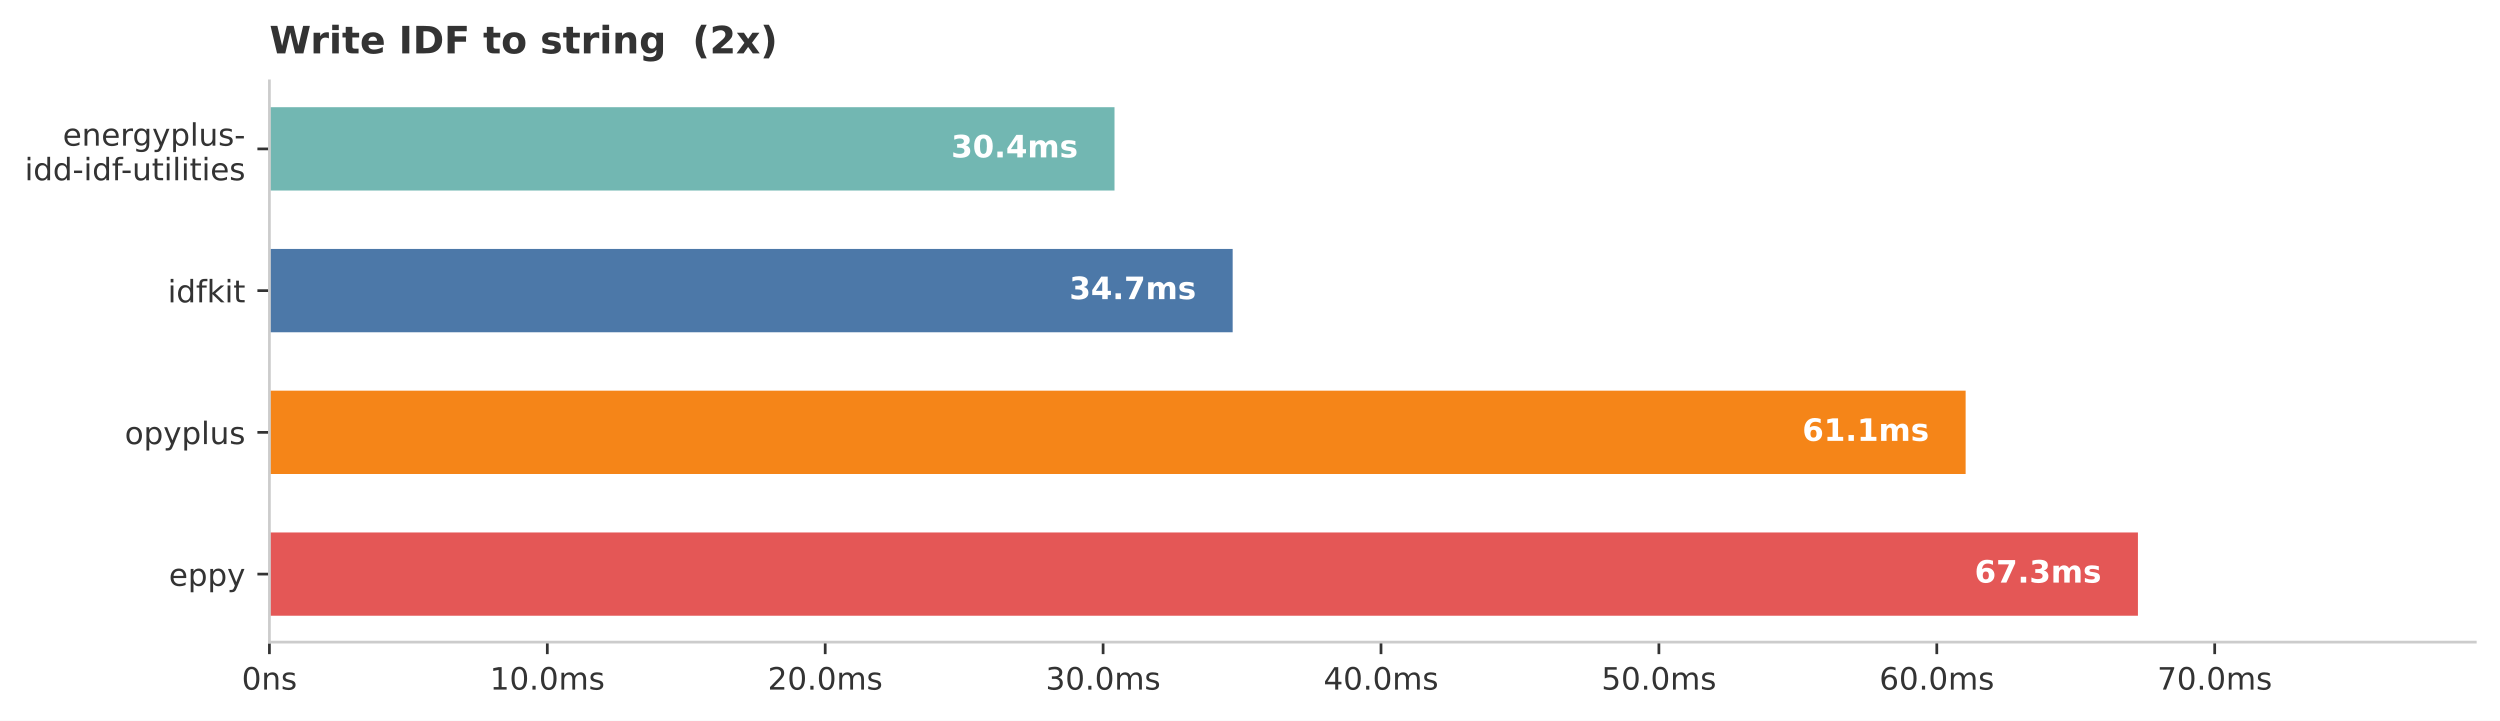
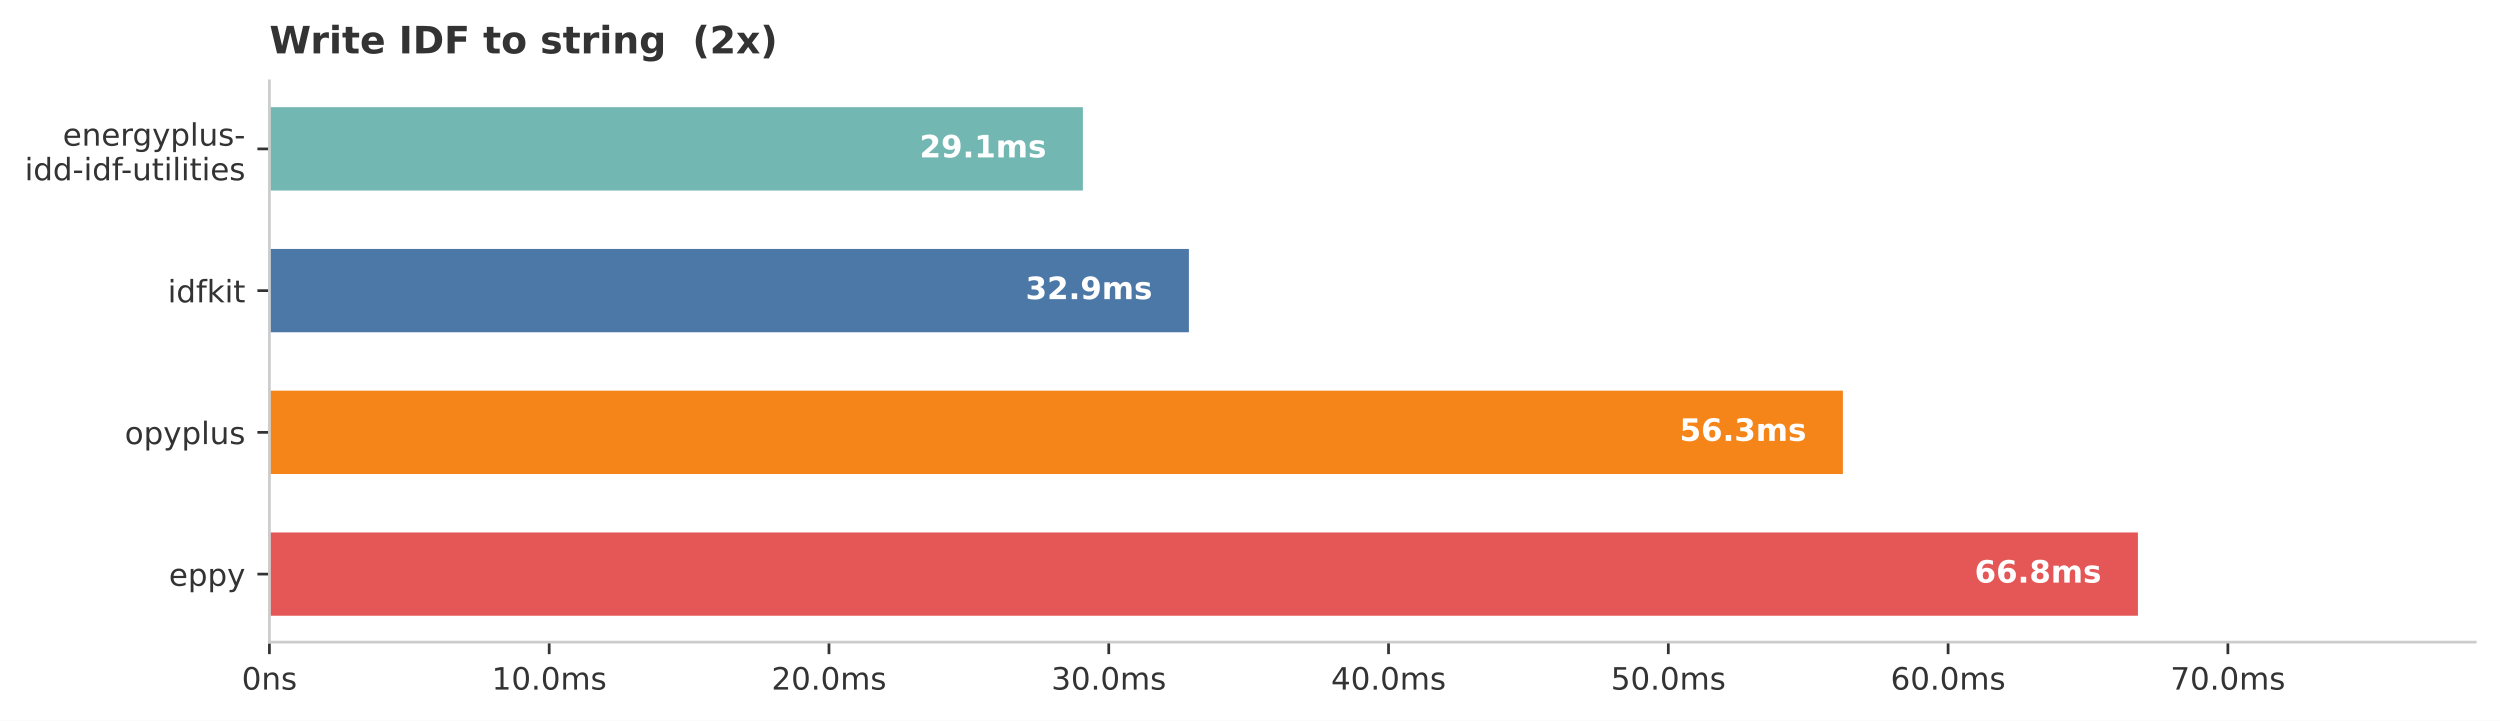
<svg xmlns="http://www.w3.org/2000/svg" xmlns:xlink="http://www.w3.org/1999/xlink" width="728.4pt" height="210pt" viewBox="0 0 728.4 210" version="1.1">
  <defs>
    <style type="text/css">*{stroke-linejoin: round; stroke-linecap: butt}</style>
  </defs>
  <g id="figure_1">
    <g id="patch_1">
      <path d="M 0 210 L 728.4 210 L 728.4 -0 L 0 -0 z " style="fill: #ffffff" />
    </g>
    <g id="axes_1">
      <g id="patch_2">
        <path d="M 78.497 187.089 L 721.2 187.089 L 721.2 23.558 L 78.497 23.558 z " style="fill: #ffffff" />
      </g>
      <g id="patch_3">
-         <path d="M 78.497 30.992 L 324.974 30.992 L 324.974 55.769 L 78.497 55.769 z " clip-path="url(#p23e877cb56)" style="fill: #72b7b2; stroke: #ffffff; stroke-width: 0.5; stroke-linejoin: miter" />
+         <path d="M 78.497 30.992 L 315.763 30.992 L 315.763 55.769 L 78.497 55.769 z " clip-path="url(#p810e243919)" style="fill: #72b7b2; stroke: #ffffff; stroke-width: 0.5; stroke-linejoin: miter" />
      </g>
      <g id="patch_4">
-         <path d="M 78.497 72.287 L 359.402 72.287 L 359.402 97.065 L 78.497 97.065 z " clip-path="url(#p23e877cb56)" style="fill: #4c78a8; stroke: #ffffff; stroke-width: 0.5; stroke-linejoin: miter" />
+         <path d="M 78.497 72.287 L 346.649 72.287 L 346.649 97.065 L 78.497 97.065 z " clip-path="url(#p810e243919)" style="fill: #4c78a8; stroke: #ffffff; stroke-width: 0.5; stroke-linejoin: miter" />
      </g>
      <g id="patch_5">
-         <path d="M 78.497 113.583 L 572.957 113.583 L 572.957 138.36 L 78.497 138.36 z " clip-path="url(#p23e877cb56)" style="fill: #f58518; stroke: #ffffff; stroke-width: 0.5; stroke-linejoin: miter" />
+         <path d="M 78.497 113.583 L 537.198 113.583 L 537.198 138.36 L 78.497 138.36 z " clip-path="url(#p810e243919)" style="fill: #f58518; stroke: #ffffff; stroke-width: 0.5; stroke-linejoin: miter" />
      </g>
      <g id="patch_6">
-         <path d="M 78.497 154.879 L 623.16 154.879 L 623.16 179.656 L 78.497 179.656 z " clip-path="url(#p23e877cb56)" style="fill: #e45756; stroke: #ffffff; stroke-width: 0.5; stroke-linejoin: miter" />
+         <path d="M 78.497 154.879 L 623.16 154.879 L 623.16 179.656 L 78.497 179.656 z " clip-path="url(#p810e243919)" style="fill: #e45756; stroke: #ffffff; stroke-width: 0.5; stroke-linejoin: miter" />
      </g>
      <g id="matplotlib.axis_1">
        <g id="xtick_1">
          <g id="line2d_1">
            <defs>
-               <path id="m1c09d2573a" d="M 0 0 L 0 3.5 " style="stroke: #333333; stroke-width: 0.8" />
+               <path id="m0a8fc1067d" d="M 0 0 L 0 3.5 " style="stroke: #333333; stroke-width: 0.8" />
            </defs>
            <g>
-               <use xlink:href="#m1c09d2573a" x="78.497" y="187.089" style="fill: #333333; stroke: #333333; stroke-width: 0.8" />
+               <use xlink:href="#m0a8fc1067d" x="78.497" y="187.089" style="fill: #333333; stroke: #333333; stroke-width: 0.8" />
            </g>
          </g>
          <g id="text_1">
            <g style="fill: #333333" transform="translate(70.43734 200.9278) scale(0.09 -0.09)">
              <defs>
                <path id="DejaVuSans-30" d="M 2034 4250 Q 1547 4250 1301 3770 Q 1056 3291 1056 2328 Q 1056 1369 1301 889 Q 1547 409 2034 409 Q 2525 409 2770 889 Q 3016 1369 3016 2328 Q 3016 3291 2770 3770 Q 2525 4250 2034 4250 z M 2034 4750 Q 2819 4750 3233 4129 Q 3647 3509 3647 2328 Q 3647 1150 3233 529 Q 2819 -91 2034 -91 Q 1250 -91 836 529 Q 422 1150 422 2328 Q 422 3509 836 4129 Q 1250 4750 2034 4750 z " transform="scale(0.015625)" />
                <path id="DejaVuSans-6e" d="M 3513 2113 L 3513 0 L 2938 0 L 2938 2094 Q 2938 2591 2744 2837 Q 2550 3084 2163 3084 Q 1697 3084 1428 2787 Q 1159 2491 1159 1978 L 1159 0 L 581 0 L 581 3500 L 1159 3500 L 1159 2956 Q 1366 3272 1645 3428 Q 1925 3584 2291 3584 Q 2894 3584 3203 3211 Q 3513 2838 3513 2113 z " transform="scale(0.015625)" />
                <path id="DejaVuSans-73" d="M 2834 3397 L 2834 2853 Q 2591 2978 2328 3040 Q 2066 3103 1784 3103 Q 1356 3103 1142 2972 Q 928 2841 928 2578 Q 928 2378 1081 2264 Q 1234 2150 1697 2047 L 1894 2003 Q 2506 1872 2764 1633 Q 3022 1394 3022 966 Q 3022 478 2636 193 Q 2250 -91 1575 -91 Q 1294 -91 989 -36 Q 684 19 347 128 L 347 722 Q 666 556 975 473 Q 1284 391 1588 391 Q 1994 391 2212 530 Q 2431 669 2431 922 Q 2431 1156 2273 1281 Q 2116 1406 1581 1522 L 1381 1569 Q 847 1681 609 1914 Q 372 2147 372 2553 Q 372 3047 722 3315 Q 1072 3584 1716 3584 Q 2034 3584 2315 3537 Q 2597 3491 2834 3397 z " transform="scale(0.015625)" />
              </defs>
              <use xlink:href="#DejaVuSans-30" />
              <use xlink:href="#DejaVuSans-6e" transform="translate(63.62305 0)" />
              <use xlink:href="#DejaVuSans-73" transform="translate(127.002 0)" />
            </g>
          </g>
        </g>
        <g id="xtick_2">
          <g id="line2d_2">
            <g>
-               <use xlink:href="#m1c09d2573a" x="159.465" y="187.089" style="fill: #333333; stroke: #333333; stroke-width: 0.8" />
+               <use xlink:href="#m0a8fc1067d" x="160.013" y="187.089" style="fill: #333333; stroke: #333333; stroke-width: 0.8" />
            </g>
          </g>
          <g id="text_2">
-             <g style="fill: #333333" transform="translate(142.7175 200.9278) scale(0.09 -0.09)">
+             <g style="fill: #333333" transform="translate(143.2661 200.9278) scale(0.09 -0.09)">
              <defs>
                <path id="DejaVuSans-31" d="M 794 531 L 1825 531 L 1825 4091 L 703 3866 L 703 4441 L 1819 4666 L 2450 4666 L 2450 531 L 3481 531 L 3481 0 L 794 0 L 794 531 z " transform="scale(0.015625)" />
                <path id="DejaVuSans-2e" d="M 684 794 L 1344 794 L 1344 0 L 684 0 L 684 794 z " transform="scale(0.015625)" />
                <path id="DejaVuSans-6d" d="M 3328 2828 Q 3544 3216 3844 3400 Q 4144 3584 4550 3584 Q 5097 3584 5394 3201 Q 5691 2819 5691 2113 L 5691 0 L 5113 0 L 5113 2094 Q 5113 2597 4934 2840 Q 4756 3084 4391 3084 Q 3944 3084 3684 2787 Q 3425 2491 3425 1978 L 3425 0 L 2847 0 L 2847 2094 Q 2847 2600 2669 2842 Q 2491 3084 2119 3084 Q 1678 3084 1418 2786 Q 1159 2488 1159 1978 L 1159 0 L 581 0 L 581 3500 L 1159 3500 L 1159 2956 Q 1356 3278 1631 3431 Q 1906 3584 2284 3584 Q 2666 3584 2933 3390 Q 3200 3197 3328 2828 z " transform="scale(0.015625)" />
              </defs>
              <use xlink:href="#DejaVuSans-31" />
              <use xlink:href="#DejaVuSans-30" transform="translate(63.62305 0)" />
              <use xlink:href="#DejaVuSans-2e" transform="translate(127.2461 0)" />
              <use xlink:href="#DejaVuSans-30" transform="translate(159.0332 0)" />
              <use xlink:href="#DejaVuSans-6d" transform="translate(222.6562 0)" />
              <use xlink:href="#DejaVuSans-73" transform="translate(320.0684 0)" />
            </g>
          </g>
        </g>
        <g id="xtick_3">
          <g id="line2d_3">
            <g>
-               <use xlink:href="#m1c09d2573a" x="240.432" y="187.089" style="fill: #333333; stroke: #333333; stroke-width: 0.8" />
+               <use xlink:href="#m0a8fc1067d" x="241.53" y="187.089" style="fill: #333333; stroke: #333333; stroke-width: 0.8" />
            </g>
          </g>
          <g id="text_3">
-             <g style="fill: #333333" transform="translate(223.6855 200.9278) scale(0.09 -0.09)">
+             <g style="fill: #333333" transform="translate(224.7827 200.9278) scale(0.09 -0.09)">
              <defs>
                <path id="DejaVuSans-32" d="M 1228 531 L 3431 531 L 3431 0 L 469 0 L 469 531 Q 828 903 1448 1529 Q 2069 2156 2228 2338 Q 2531 2678 2651 2914 Q 2772 3150 2772 3378 Q 2772 3750 2511 3984 Q 2250 4219 1831 4219 Q 1534 4219 1204 4116 Q 875 4013 500 3803 L 500 4441 Q 881 4594 1212 4672 Q 1544 4750 1819 4750 Q 2544 4750 2975 4387 Q 3406 4025 3406 3419 Q 3406 3131 3298 2873 Q 3191 2616 2906 2266 Q 2828 2175 2409 1742 Q 1991 1309 1228 531 z " transform="scale(0.015625)" />
              </defs>
              <use xlink:href="#DejaVuSans-32" />
              <use xlink:href="#DejaVuSans-30" transform="translate(63.62305 0)" />
              <use xlink:href="#DejaVuSans-2e" transform="translate(127.2461 0)" />
              <use xlink:href="#DejaVuSans-30" transform="translate(159.0332 0)" />
              <use xlink:href="#DejaVuSans-6d" transform="translate(222.6562 0)" />
              <use xlink:href="#DejaVuSans-73" transform="translate(320.0684 0)" />
            </g>
          </g>
        </g>
        <g id="xtick_4">
          <g id="line2d_4">
            <g>
-               <use xlink:href="#m1c09d2573a" x="321.4" y="187.089" style="fill: #333333; stroke: #333333; stroke-width: 0.8" />
+               <use xlink:href="#m0a8fc1067d" x="323.046" y="187.089" style="fill: #333333; stroke: #333333; stroke-width: 0.8" />
            </g>
          </g>
          <g id="text_4">
-             <g style="fill: #333333" transform="translate(304.6534 200.9278) scale(0.09 -0.09)">
+             <g style="fill: #333333" transform="translate(306.2994 200.9278) scale(0.09 -0.09)">
              <defs>
                <path id="DejaVuSans-33" d="M 2597 2516 Q 3050 2419 3304 2112 Q 3559 1806 3559 1356 Q 3559 666 3084 287 Q 2609 -91 1734 -91 Q 1441 -91 1130 -33 Q 819 25 488 141 L 488 750 Q 750 597 1062 519 Q 1375 441 1716 441 Q 2309 441 2620 675 Q 2931 909 2931 1356 Q 2931 1769 2642 2001 Q 2353 2234 1838 2234 L 1294 2234 L 1294 2753 L 1863 2753 Q 2328 2753 2575 2939 Q 2822 3125 2822 3475 Q 2822 3834 2567 4026 Q 2313 4219 1838 4219 Q 1578 4219 1281 4162 Q 984 4106 628 3988 L 628 4550 Q 988 4650 1302 4700 Q 1616 4750 1894 4750 Q 2613 4750 3031 4423 Q 3450 4097 3450 3541 Q 3450 3153 3228 2886 Q 3006 2619 2597 2516 z " transform="scale(0.015625)" />
              </defs>
              <use xlink:href="#DejaVuSans-33" />
              <use xlink:href="#DejaVuSans-30" transform="translate(63.62305 0)" />
              <use xlink:href="#DejaVuSans-2e" transform="translate(127.2461 0)" />
              <use xlink:href="#DejaVuSans-30" transform="translate(159.0332 0)" />
              <use xlink:href="#DejaVuSans-6d" transform="translate(222.6562 0)" />
              <use xlink:href="#DejaVuSans-73" transform="translate(320.0684 0)" />
            </g>
          </g>
        </g>
        <g id="xtick_5">
          <g id="line2d_5">
            <g>
-               <use xlink:href="#m1c09d2573a" x="402.368" y="187.089" style="fill: #333333; stroke: #333333; stroke-width: 0.8" />
+               <use xlink:href="#m0a8fc1067d" x="404.563" y="187.089" style="fill: #333333; stroke: #333333; stroke-width: 0.8" />
            </g>
          </g>
          <g id="text_5">
-             <g style="fill: #333333" transform="translate(385.6214 200.9278) scale(0.09 -0.09)">
+             <g style="fill: #333333" transform="translate(387.816 200.9278) scale(0.09 -0.09)">
              <defs>
                <path id="DejaVuSans-34" d="M 2419 4116 L 825 1625 L 2419 1625 L 2419 4116 z M 2253 4666 L 3047 4666 L 3047 1625 L 3713 1625 L 3713 1100 L 3047 1100 L 3047 0 L 2419 0 L 2419 1100 L 313 1100 L 313 1709 L 2253 4666 z " transform="scale(0.015625)" />
              </defs>
              <use xlink:href="#DejaVuSans-34" />
              <use xlink:href="#DejaVuSans-30" transform="translate(63.62305 0)" />
              <use xlink:href="#DejaVuSans-2e" transform="translate(127.2461 0)" />
              <use xlink:href="#DejaVuSans-30" transform="translate(159.0332 0)" />
              <use xlink:href="#DejaVuSans-6d" transform="translate(222.6562 0)" />
              <use xlink:href="#DejaVuSans-73" transform="translate(320.0684 0)" />
            </g>
          </g>
        </g>
        <g id="xtick_6">
          <g id="line2d_6">
            <g>
-               <use xlink:href="#m1c09d2573a" x="483.336" y="187.089" style="fill: #333333; stroke: #333333; stroke-width: 0.8" />
+               <use xlink:href="#m0a8fc1067d" x="486.08" y="187.089" style="fill: #333333; stroke: #333333; stroke-width: 0.8" />
            </g>
          </g>
          <g id="text_6">
-             <g style="fill: #333333" transform="translate(466.5893 200.9278) scale(0.09 -0.09)">
+             <g style="fill: #333333" transform="translate(469.3326 200.9278) scale(0.09 -0.09)">
              <defs>
                <path id="DejaVuSans-35" d="M 691 4666 L 3169 4666 L 3169 4134 L 1269 4134 L 1269 2991 Q 1406 3038 1543 3061 Q 1681 3084 1819 3084 Q 2600 3084 3056 2656 Q 3513 2228 3513 1497 Q 3513 744 3044 326 Q 2575 -91 1722 -91 Q 1428 -91 1123 -41 Q 819 9 494 109 L 494 744 Q 775 591 1075 516 Q 1375 441 1709 441 Q 2250 441 2565 725 Q 2881 1009 2881 1497 Q 2881 1984 2565 2268 Q 2250 2553 1709 2553 Q 1456 2553 1204 2497 Q 953 2441 691 2322 L 691 4666 z " transform="scale(0.015625)" />
              </defs>
              <use xlink:href="#DejaVuSans-35" />
              <use xlink:href="#DejaVuSans-30" transform="translate(63.62305 0)" />
              <use xlink:href="#DejaVuSans-2e" transform="translate(127.2461 0)" />
              <use xlink:href="#DejaVuSans-30" transform="translate(159.0332 0)" />
              <use xlink:href="#DejaVuSans-6d" transform="translate(222.6562 0)" />
              <use xlink:href="#DejaVuSans-73" transform="translate(320.0684 0)" />
            </g>
          </g>
        </g>
        <g id="xtick_7">
          <g id="line2d_7">
            <g>
-               <use xlink:href="#m1c09d2573a" x="564.304" y="187.089" style="fill: #333333; stroke: #333333; stroke-width: 0.8" />
+               <use xlink:href="#m0a8fc1067d" x="567.596" y="187.089" style="fill: #333333; stroke: #333333; stroke-width: 0.8" />
            </g>
          </g>
          <g id="text_7">
-             <g style="fill: #333333" transform="translate(547.5573 200.9278) scale(0.09 -0.09)">
+             <g style="fill: #333333" transform="translate(550.8492 200.9278) scale(0.09 -0.09)">
              <defs>
                <path id="DejaVuSans-36" d="M 2113 2584 Q 1688 2584 1439 2293 Q 1191 2003 1191 1497 Q 1191 994 1439 701 Q 1688 409 2113 409 Q 2538 409 2786 701 Q 3034 994 3034 1497 Q 3034 2003 2786 2293 Q 2538 2584 2113 2584 z M 3366 4563 L 3366 3988 Q 3128 4100 2886 4159 Q 2644 4219 2406 4219 Q 1781 4219 1451 3797 Q 1122 3375 1075 2522 Q 1259 2794 1537 2939 Q 1816 3084 2150 3084 Q 2853 3084 3261 2657 Q 3669 2231 3669 1497 Q 3669 778 3244 343 Q 2819 -91 2113 -91 Q 1303 -91 875 529 Q 447 1150 447 2328 Q 447 3434 972 4092 Q 1497 4750 2381 4750 Q 2619 4750 2861 4703 Q 3103 4656 3366 4563 z " transform="scale(0.015625)" />
              </defs>
              <use xlink:href="#DejaVuSans-36" />
              <use xlink:href="#DejaVuSans-30" transform="translate(63.62305 0)" />
              <use xlink:href="#DejaVuSans-2e" transform="translate(127.2461 0)" />
              <use xlink:href="#DejaVuSans-30" transform="translate(159.0332 0)" />
              <use xlink:href="#DejaVuSans-6d" transform="translate(222.6562 0)" />
              <use xlink:href="#DejaVuSans-73" transform="translate(320.0684 0)" />
            </g>
          </g>
        </g>
        <g id="xtick_8">
          <g id="line2d_8">
            <g>
-               <use xlink:href="#m1c09d2573a" x="645.272" y="187.089" style="fill: #333333; stroke: #333333; stroke-width: 0.8" />
+               <use xlink:href="#m0a8fc1067d" x="649.113" y="187.089" style="fill: #333333; stroke: #333333; stroke-width: 0.8" />
            </g>
          </g>
          <g id="text_8">
-             <g style="fill: #333333" transform="translate(628.5253 200.9278) scale(0.09 -0.09)">
+             <g style="fill: #333333" transform="translate(632.3658 200.9278) scale(0.09 -0.09)">
              <defs>
                <path id="DejaVuSans-37" d="M 525 4666 L 3525 4666 L 3525 4397 L 1831 0 L 1172 0 L 2766 4134 L 525 4134 L 525 4666 z " transform="scale(0.015625)" />
              </defs>
              <use xlink:href="#DejaVuSans-37" />
              <use xlink:href="#DejaVuSans-30" transform="translate(63.62305 0)" />
              <use xlink:href="#DejaVuSans-2e" transform="translate(127.2461 0)" />
              <use xlink:href="#DejaVuSans-30" transform="translate(159.0332 0)" />
              <use xlink:href="#DejaVuSans-6d" transform="translate(222.6562 0)" />
              <use xlink:href="#DejaVuSans-73" transform="translate(320.0684 0)" />
            </g>
          </g>
        </g>
      </g>
      <g id="matplotlib.axis_2">
        <g id="ytick_1">
          <g id="line2d_9">
            <defs>
-               <path id="m253ad69e36" d="M 0 0 L -3.5 0 " style="stroke: #333333; stroke-width: 0.8" />
+               <path id="mca1dedba95" d="M 0 0 L -3.5 0 " style="stroke: #333333; stroke-width: 0.8" />
            </defs>
            <g>
-               <use xlink:href="#m253ad69e36" x="78.497" y="43.38" style="fill: #333333; stroke: #333333; stroke-width: 0.8" />
+               <use xlink:href="#mca1dedba95" x="78.497" y="43.38" style="fill: #333333; stroke: #333333; stroke-width: 0.8" />
            </g>
          </g>
          <g id="text_9">
            <g style="fill: #333333" transform="translate(18.28125 42.44435) scale(0.09 -0.09)">
              <defs>
                <path id="DejaVuSans-65" d="M 3597 1894 L 3597 1613 L 953 1613 Q 991 1019 1311 708 Q 1631 397 2203 397 Q 2534 397 2845 478 Q 3156 559 3463 722 L 3463 178 Q 3153 47 2828 -22 Q 2503 -91 2169 -91 Q 1331 -91 842 396 Q 353 884 353 1716 Q 353 2575 817 3079 Q 1281 3584 2069 3584 Q 2775 3584 3186 3129 Q 3597 2675 3597 1894 z M 3022 2063 Q 3016 2534 2758 2815 Q 2500 3097 2075 3097 Q 1594 3097 1305 2825 Q 1016 2553 972 2059 L 3022 2063 z " transform="scale(0.015625)" />
                <path id="DejaVuSans-72" d="M 2631 2963 Q 2534 3019 2420 3045 Q 2306 3072 2169 3072 Q 1681 3072 1420 2755 Q 1159 2438 1159 1844 L 1159 0 L 581 0 L 581 3500 L 1159 3500 L 1159 2956 Q 1341 3275 1631 3429 Q 1922 3584 2338 3584 Q 2397 3584 2469 3576 Q 2541 3569 2628 3553 L 2631 2963 z " transform="scale(0.015625)" />
                <path id="DejaVuSans-67" d="M 2906 1791 Q 2906 2416 2648 2759 Q 2391 3103 1925 3103 Q 1463 3103 1205 2759 Q 947 2416 947 1791 Q 947 1169 1205 825 Q 1463 481 1925 481 Q 2391 481 2648 825 Q 2906 1169 2906 1791 z M 3481 434 Q 3481 -459 3084 -895 Q 2688 -1331 1869 -1331 Q 1566 -1331 1297 -1286 Q 1028 -1241 775 -1147 L 775 -588 Q 1028 -725 1275 -790 Q 1522 -856 1778 -856 Q 2344 -856 2625 -561 Q 2906 -266 2906 331 L 2906 616 Q 2728 306 2450 153 Q 2172 0 1784 0 Q 1141 0 747 490 Q 353 981 353 1791 Q 353 2603 747 3093 Q 1141 3584 1784 3584 Q 2172 3584 2450 3431 Q 2728 3278 2906 2969 L 2906 3500 L 3481 3500 L 3481 434 z " transform="scale(0.015625)" />
                <path id="DejaVuSans-79" d="M 2059 -325 Q 1816 -950 1584 -1140 Q 1353 -1331 966 -1331 L 506 -1331 L 506 -850 L 844 -850 Q 1081 -850 1212 -737 Q 1344 -625 1503 -206 L 1606 56 L 191 3500 L 800 3500 L 1894 763 L 2988 3500 L 3597 3500 L 2059 -325 z " transform="scale(0.015625)" />
                <path id="DejaVuSans-70" d="M 1159 525 L 1159 -1331 L 581 -1331 L 581 3500 L 1159 3500 L 1159 2969 Q 1341 3281 1617 3432 Q 1894 3584 2278 3584 Q 2916 3584 3314 3078 Q 3713 2572 3713 1747 Q 3713 922 3314 415 Q 2916 -91 2278 -91 Q 1894 -91 1617 61 Q 1341 213 1159 525 z M 3116 1747 Q 3116 2381 2855 2742 Q 2594 3103 2138 3103 Q 1681 3103 1420 2742 Q 1159 2381 1159 1747 Q 1159 1113 1420 752 Q 1681 391 2138 391 Q 2594 391 2855 752 Q 3116 1113 3116 1747 z " transform="scale(0.015625)" />
                <path id="DejaVuSans-6c" d="M 603 4863 L 1178 4863 L 1178 0 L 603 0 L 603 4863 z " transform="scale(0.015625)" />
                <path id="DejaVuSans-75" d="M 544 1381 L 544 3500 L 1119 3500 L 1119 1403 Q 1119 906 1312 657 Q 1506 409 1894 409 Q 2359 409 2629 706 Q 2900 1003 2900 1516 L 2900 3500 L 3475 3500 L 3475 0 L 2900 0 L 2900 538 Q 2691 219 2414 64 Q 2138 -91 1772 -91 Q 1169 -91 856 284 Q 544 659 544 1381 z M 1991 3584 L 1991 3584 z " transform="scale(0.015625)" />
                <path id="DejaVuSans-2d" d="M 313 2009 L 1997 2009 L 1997 1497 L 313 1497 L 313 2009 z " transform="scale(0.015625)" />
              </defs>
              <use xlink:href="#DejaVuSans-65" />
              <use xlink:href="#DejaVuSans-6e" transform="translate(61.52344 0)" />
              <use xlink:href="#DejaVuSans-65" transform="translate(124.9023 0)" />
              <use xlink:href="#DejaVuSans-72" transform="translate(186.4258 0)" />
              <use xlink:href="#DejaVuSans-67" transform="translate(225.7891 0)" />
              <use xlink:href="#DejaVuSans-79" transform="translate(289.2656 0)" />
              <use xlink:href="#DejaVuSans-70" transform="translate(348.4453 0)" />
              <use xlink:href="#DejaVuSans-6c" transform="translate(411.9219 0)" />
              <use xlink:href="#DejaVuSans-75" transform="translate(439.7051 0)" />
              <use xlink:href="#DejaVuSans-73" transform="translate(503.084 0)" />
              <use xlink:href="#DejaVuSans-2d" transform="translate(555.1836 0)" />
            </g>
            <g style="fill: #333333" transform="translate(7.2 52.52238) scale(0.09 -0.09)">
              <defs>
                <path id="DejaVuSans-69" d="M 603 3500 L 1178 3500 L 1178 0 L 603 0 L 603 3500 z M 603 4863 L 1178 4863 L 1178 4134 L 603 4134 L 603 4863 z " transform="scale(0.015625)" />
                <path id="DejaVuSans-64" d="M 2906 2969 L 2906 4863 L 3481 4863 L 3481 0 L 2906 0 L 2906 525 Q 2725 213 2448 61 Q 2172 -91 1784 -91 Q 1150 -91 751 415 Q 353 922 353 1747 Q 353 2572 751 3078 Q 1150 3584 1784 3584 Q 2172 3584 2448 3432 Q 2725 3281 2906 2969 z M 947 1747 Q 947 1113 1208 752 Q 1469 391 1925 391 Q 2381 391 2643 752 Q 2906 1113 2906 1747 Q 2906 2381 2643 2742 Q 2381 3103 1925 3103 Q 1469 3103 1208 2742 Q 947 2381 947 1747 z " transform="scale(0.015625)" />
                <path id="DejaVuSans-66" d="M 2375 4863 L 2375 4384 L 1825 4384 Q 1516 4384 1395 4259 Q 1275 4134 1275 3809 L 1275 3500 L 2222 3500 L 2222 3053 L 1275 3053 L 1275 0 L 697 0 L 697 3053 L 147 3053 L 147 3500 L 697 3500 L 697 3744 Q 697 4328 969 4595 Q 1241 4863 1831 4863 L 2375 4863 z " transform="scale(0.015625)" />
                <path id="DejaVuSans-74" d="M 1172 4494 L 1172 3500 L 2356 3500 L 2356 3053 L 1172 3053 L 1172 1153 Q 1172 725 1289 603 Q 1406 481 1766 481 L 2356 481 L 2356 0 L 1766 0 Q 1100 0 847 248 Q 594 497 594 1153 L 594 3053 L 172 3053 L 172 3500 L 594 3500 L 594 4494 L 1172 4494 z " transform="scale(0.015625)" />
              </defs>
              <use xlink:href="#DejaVuSans-69" />
              <use xlink:href="#DejaVuSans-64" transform="translate(27.7832 0)" />
              <use xlink:href="#DejaVuSans-64" transform="translate(91.25977 0)" />
              <use xlink:href="#DejaVuSans-2d" transform="translate(154.7363 0)" />
              <use xlink:href="#DejaVuSans-69" transform="translate(190.8203 0)" />
              <use xlink:href="#DejaVuSans-64" transform="translate(218.6035 0)" />
              <use xlink:href="#DejaVuSans-66" transform="translate(282.0801 0)" />
              <use xlink:href="#DejaVuSans-2d" transform="translate(311.7852 0)" />
              <use xlink:href="#DejaVuSans-75" transform="translate(347.8691 0)" />
              <use xlink:href="#DejaVuSans-74" transform="translate(411.248 0)" />
              <use xlink:href="#DejaVuSans-69" transform="translate(450.457 0)" />
              <use xlink:href="#DejaVuSans-6c" transform="translate(478.2402 0)" />
              <use xlink:href="#DejaVuSans-69" transform="translate(506.0234 0)" />
              <use xlink:href="#DejaVuSans-74" transform="translate(533.8066 0)" />
              <use xlink:href="#DejaVuSans-69" transform="translate(573.0156 0)" />
              <use xlink:href="#DejaVuSans-65" transform="translate(600.7988 0)" />
              <use xlink:href="#DejaVuSans-73" transform="translate(662.3223 0)" />
            </g>
          </g>
        </g>
        <g id="ytick_2">
          <g id="line2d_10">
            <g>
-               <use xlink:href="#m253ad69e36" x="78.497" y="84.676" style="fill: #333333; stroke: #333333; stroke-width: 0.8" />
+               <use xlink:href="#mca1dedba95" x="78.497" y="84.676" style="fill: #333333; stroke: #333333; stroke-width: 0.8" />
            </g>
          </g>
          <g id="text_10">
            <g style="fill: #333333" transform="translate(48.87422 88.0952) scale(0.09 -0.09)">
              <defs>
                <path id="DejaVuSans-6b" d="M 581 4863 L 1159 4863 L 1159 1991 L 2875 3500 L 3609 3500 L 1753 1863 L 3688 0 L 2938 0 L 1159 1709 L 1159 0 L 581 0 L 581 4863 z " transform="scale(0.015625)" />
              </defs>
              <use xlink:href="#DejaVuSans-69" />
              <use xlink:href="#DejaVuSans-64" transform="translate(27.7832 0)" />
              <use xlink:href="#DejaVuSans-66" transform="translate(91.25977 0)" />
              <use xlink:href="#DejaVuSans-6b" transform="translate(126.4648 0)" />
              <use xlink:href="#DejaVuSans-69" transform="translate(184.375 0)" />
              <use xlink:href="#DejaVuSans-74" transform="translate(212.1582 0)" />
            </g>
          </g>
        </g>
        <g id="ytick_3">
          <g id="line2d_11">
            <g>
-               <use xlink:href="#m253ad69e36" x="78.497" y="125.972" style="fill: #333333; stroke: #333333; stroke-width: 0.8" />
+               <use xlink:href="#mca1dedba95" x="78.497" y="125.972" style="fill: #333333; stroke: #333333; stroke-width: 0.8" />
            </g>
          </g>
          <g id="text_11">
            <g style="fill: #333333" transform="translate(36.34313 129.3909) scale(0.09 -0.09)">
              <defs>
                <path id="DejaVuSans-6f" d="M 1959 3097 Q 1497 3097 1228 2736 Q 959 2375 959 1747 Q 959 1119 1226 758 Q 1494 397 1959 397 Q 2419 397 2687 759 Q 2956 1122 2956 1747 Q 2956 2369 2687 2733 Q 2419 3097 1959 3097 z M 1959 3584 Q 2709 3584 3137 3096 Q 3566 2609 3566 1747 Q 3566 888 3137 398 Q 2709 -91 1959 -91 Q 1206 -91 779 398 Q 353 888 353 1747 Q 353 2609 779 3096 Q 1206 3584 1959 3584 z " transform="scale(0.015625)" />
              </defs>
              <use xlink:href="#DejaVuSans-6f" />
              <use xlink:href="#DejaVuSans-70" transform="translate(61.18164 0)" />
              <use xlink:href="#DejaVuSans-79" transform="translate(124.6582 0)" />
              <use xlink:href="#DejaVuSans-70" transform="translate(183.8379 0)" />
              <use xlink:href="#DejaVuSans-6c" transform="translate(247.3145 0)" />
              <use xlink:href="#DejaVuSans-75" transform="translate(275.0977 0)" />
              <use xlink:href="#DejaVuSans-73" transform="translate(338.4766 0)" />
            </g>
          </g>
        </g>
        <g id="ytick_4">
          <g id="line2d_12">
            <g>
-               <use xlink:href="#m253ad69e36" x="78.497" y="167.267" style="fill: #333333; stroke: #333333; stroke-width: 0.8" />
+               <use xlink:href="#mca1dedba95" x="78.497" y="167.267" style="fill: #333333; stroke: #333333; stroke-width: 0.8" />
            </g>
          </g>
          <g id="text_12">
            <g style="fill: #333333" transform="translate(49.20469 170.6866) scale(0.09 -0.09)">
              <use xlink:href="#DejaVuSans-65" />
              <use xlink:href="#DejaVuSans-70" transform="translate(61.52344 0)" />
              <use xlink:href="#DejaVuSans-70" transform="translate(125 0)" />
              <use xlink:href="#DejaVuSans-79" transform="translate(188.4766 0)" />
            </g>
          </g>
        </g>
      </g>
      <g id="patch_7">
        <path d="M 78.497 187.089 L 78.497 23.558 " style="fill: none; stroke: #cccccc; stroke-width: 0.8; stroke-linejoin: miter; stroke-linecap: square" />
      </g>
      <g id="patch_8">
        <path d="M 78.497 187.089 L 721.2 187.089 " style="fill: none; stroke: #cccccc; stroke-width: 0.8; stroke-linejoin: miter; stroke-linecap: square" />
      </g>
      <g id="text_13">
-         <g style="fill: #ffffff" transform="translate(277.1411 45.86365) scale(0.09 -0.09)">
+         <g style="fill: #ffffff" transform="translate(267.9299 45.86365) scale(0.09 -0.09)">
          <defs>
-             <path id="DejaVuSans-Bold-33" d="M 2981 2516 Q 3453 2394 3698 2092 Q 3944 1791 3944 1325 Q 3944 631 3412 270 Q 2881 -91 1863 -91 Q 1503 -91 1142 -33 Q 781 25 428 141 L 428 1069 Q 766 900 1098 814 Q 1431 728 1753 728 Q 2231 728 2486 893 Q 2741 1059 2741 1369 Q 2741 1688 2480 1852 Q 2219 2016 1709 2016 L 1228 2016 L 1228 2791 L 1734 2791 Q 2188 2791 2409 2933 Q 2631 3075 2631 3366 Q 2631 3634 2415 3781 Q 2200 3928 1806 3928 Q 1516 3928 1219 3862 Q 922 3797 628 3669 L 628 4550 Q 984 4650 1334 4700 Q 1684 4750 2022 4750 Q 2931 4750 3382 4451 Q 3834 4153 3834 3553 Q 3834 3144 3618 2883 Q 3403 2622 2981 2516 z " transform="scale(0.015625)" />
-             <path id="DejaVuSans-Bold-30" d="M 2944 2338 Q 2944 3213 2780 3570 Q 2616 3928 2228 3928 Q 1841 3928 1675 3570 Q 1509 3213 1509 2338 Q 1509 1453 1675 1090 Q 1841 728 2228 728 Q 2613 728 2778 1090 Q 2944 1453 2944 2338 z M 4147 2328 Q 4147 1169 3647 539 Q 3147 -91 2228 -91 Q 1306 -91 806 539 Q 306 1169 306 2328 Q 306 3491 806 4120 Q 1306 4750 2228 4750 Q 3147 4750 3647 4120 Q 4147 3491 4147 2328 z " transform="scale(0.015625)" />
+             <path id="DejaVuSans-Bold-32" d="M 1844 884 L 3897 884 L 3897 0 L 506 0 L 506 884 L 2209 2388 Q 2438 2594 2547 2791 Q 2656 2988 2656 3200 Q 2656 3528 2436 3728 Q 2216 3928 1850 3928 Q 1569 3928 1234 3808 Q 900 3688 519 3450 L 519 4475 Q 925 4609 1322 4679 Q 1719 4750 2100 4750 Q 2938 4750 3402 4381 Q 3866 4013 3866 3353 Q 3866 2972 3669 2642 Q 3472 2313 2841 1759 L 1844 884 z " transform="scale(0.015625)" />
+             <path id="DejaVuSans-Bold-39" d="M 641 103 L 641 966 Q 928 831 1190 764 Q 1453 697 1709 697 Q 2247 697 2547 995 Q 2847 1294 2900 1881 Q 2688 1725 2447 1647 Q 2206 1569 1925 1569 Q 1209 1569 770 1986 Q 331 2403 331 3084 Q 331 3838 820 4291 Q 1309 4744 2131 4744 Q 3044 4744 3544 4128 Q 4044 3513 4044 2388 Q 4044 1231 3459 570 Q 2875 -91 1856 -91 Q 1528 -91 1228 -42 Q 928 6 641 103 z M 2125 2350 Q 2441 2350 2600 2554 Q 2759 2759 2759 3169 Q 2759 3575 2600 3781 Q 2441 3988 2125 3988 Q 1809 3988 1650 3781 Q 1491 3575 1491 3169 Q 1491 2759 1650 2554 Q 1809 2350 2125 2350 z " transform="scale(0.015625)" />
            <path id="DejaVuSans-Bold-2e" d="M 653 1209 L 1778 1209 L 1778 0 L 653 0 L 653 1209 z " transform="scale(0.015625)" />
-             <path id="DejaVuSans-Bold-34" d="M 2356 3675 L 1038 1722 L 2356 1722 L 2356 3675 z M 2156 4666 L 3494 4666 L 3494 1722 L 4159 1722 L 4159 850 L 3494 850 L 3494 0 L 2356 0 L 2356 850 L 288 850 L 288 1881 L 2156 4666 z " transform="scale(0.015625)" />
+             <path id="DejaVuSans-Bold-31" d="M 750 831 L 1813 831 L 1813 3847 L 722 3622 L 722 4441 L 1806 4666 L 2950 4666 L 2950 831 L 4013 831 L 4013 0 L 750 0 L 750 831 z " transform="scale(0.015625)" />
            <path id="DejaVuSans-Bold-6d" d="M 3781 2919 Q 3994 3244 4286 3414 Q 4578 3584 4928 3584 Q 5531 3584 5847 3212 Q 6163 2841 6163 2131 L 6163 0 L 5038 0 L 5038 1825 Q 5041 1866 5042 1909 Q 5044 1953 5044 2034 Q 5044 2406 4934 2573 Q 4825 2741 4581 2741 Q 4263 2741 4089 2478 Q 3916 2216 3909 1719 L 3909 0 L 2784 0 L 2784 1825 Q 2784 2406 2684 2573 Q 2584 2741 2328 2741 Q 2006 2741 1831 2477 Q 1656 2213 1656 1722 L 1656 0 L 531 0 L 531 3500 L 1656 3500 L 1656 2988 Q 1863 3284 2130 3434 Q 2397 3584 2719 3584 Q 3081 3584 3359 3409 Q 3638 3234 3781 2919 z " transform="scale(0.015625)" />
            <path id="DejaVuSans-Bold-73" d="M 3272 3391 L 3272 2541 Q 2913 2691 2578 2766 Q 2244 2841 1947 2841 Q 1628 2841 1473 2761 Q 1319 2681 1319 2516 Q 1319 2381 1436 2309 Q 1553 2238 1856 2203 L 2053 2175 Q 2913 2066 3209 1816 Q 3506 1566 3506 1031 Q 3506 472 3093 190 Q 2681 -91 1863 -91 Q 1516 -91 1145 -36 Q 775 19 384 128 L 384 978 Q 719 816 1070 734 Q 1422 653 1784 653 Q 2113 653 2278 743 Q 2444 834 2444 1013 Q 2444 1163 2330 1236 Q 2216 1309 1875 1350 L 1678 1375 Q 931 1469 631 1722 Q 331 1975 331 2491 Q 331 3047 712 3315 Q 1094 3584 1881 3584 Q 2191 3584 2531 3537 Q 2872 3491 3272 3391 z " transform="scale(0.015625)" />
          </defs>
-           <use xlink:href="#DejaVuSans-Bold-33" />
-           <use xlink:href="#DejaVuSans-Bold-30" transform="translate(69.58008 0)" />
-           <use xlink:href="#DejaVuSans-Bold-2e" transform="translate(139.1602 0)" />
-           <use xlink:href="#DejaVuSans-Bold-34" transform="translate(177.1484 0)" />
-           <use xlink:href="#DejaVuSans-Bold-6d" transform="translate(246.7285 0)" />
-           <use xlink:href="#DejaVuSans-Bold-73" transform="translate(350.9277 0)" />
-         </g>
-       </g>
-       <g id="text_14">
-         <g style="fill: #ffffff" transform="translate(311.5692 87.15934) scale(0.09 -0.09)">
-           <defs>
-             <path id="DejaVuSans-Bold-37" d="M 428 4666 L 3944 4666 L 3944 3988 L 2125 0 L 953 0 L 2675 3781 L 428 3781 L 428 4666 z " transform="scale(0.015625)" />
-           </defs>
-           <use xlink:href="#DejaVuSans-Bold-33" />
-           <use xlink:href="#DejaVuSans-Bold-34" transform="translate(69.58008 0)" />
-           <use xlink:href="#DejaVuSans-Bold-2e" transform="translate(139.1602 0)" />
-           <use xlink:href="#DejaVuSans-Bold-37" transform="translate(177.1484 0)" />
-           <use xlink:href="#DejaVuSans-Bold-6d" transform="translate(246.7285 0)" />
-           <use xlink:href="#DejaVuSans-Bold-73" transform="translate(350.9277 0)" />
-         </g>
-       </g>
-       <g id="text_15">
-         <g style="fill: #ffffff" transform="translate(525.1247 128.455) scale(0.09 -0.09)">
-           <defs>
-             <path id="DejaVuSans-Bold-36" d="M 2316 2303 Q 2000 2303 1842 2098 Q 1684 1894 1684 1484 Q 1684 1075 1842 870 Q 2000 666 2316 666 Q 2634 666 2792 870 Q 2950 1075 2950 1484 Q 2950 1894 2792 2098 Q 2634 2303 2316 2303 z M 3803 4544 L 3803 3681 Q 3506 3822 3243 3889 Q 2981 3956 2731 3956 Q 2194 3956 1894 3657 Q 1594 3359 1544 2772 Q 1750 2925 1990 3001 Q 2231 3078 2516 3078 Q 3231 3078 3670 2659 Q 4109 2241 4109 1563 Q 4109 813 3618 361 Q 3128 -91 2303 -91 Q 1394 -91 895 523 Q 397 1138 397 2266 Q 397 3422 980 4083 Q 1563 4744 2578 4744 Q 2900 4744 3203 4694 Q 3506 4644 3803 4544 z " transform="scale(0.015625)" />
-             <path id="DejaVuSans-Bold-31" d="M 750 831 L 1813 831 L 1813 3847 L 722 3622 L 722 4441 L 1806 4666 L 2950 4666 L 2950 831 L 4013 831 L 4013 0 L 750 0 L 750 831 z " transform="scale(0.015625)" />
-           </defs>
-           <use xlink:href="#DejaVuSans-Bold-36" />
-           <use xlink:href="#DejaVuSans-Bold-31" transform="translate(69.58008 0)" />
+           <use xlink:href="#DejaVuSans-Bold-32" />
+           <use xlink:href="#DejaVuSans-Bold-39" transform="translate(69.58008 0)" />
          <use xlink:href="#DejaVuSans-Bold-2e" transform="translate(139.1602 0)" />
          <use xlink:href="#DejaVuSans-Bold-31" transform="translate(177.1484 0)" />
          <use xlink:href="#DejaVuSans-Bold-6d" transform="translate(246.7285 0)" />
          <use xlink:href="#DejaVuSans-Bold-73" transform="translate(350.9277 0)" />
        </g>
      </g>
+       <g id="text_14">
+         <g style="fill: #ffffff" transform="translate(298.8161 87.15934) scale(0.09 -0.09)">
+           <defs>
+             <path id="DejaVuSans-Bold-33" d="M 2981 2516 Q 3453 2394 3698 2092 Q 3944 1791 3944 1325 Q 3944 631 3412 270 Q 2881 -91 1863 -91 Q 1503 -91 1142 -33 Q 781 25 428 141 L 428 1069 Q 766 900 1098 814 Q 1431 728 1753 728 Q 2231 728 2486 893 Q 2741 1059 2741 1369 Q 2741 1688 2480 1852 Q 2219 2016 1709 2016 L 1228 2016 L 1228 2791 L 1734 2791 Q 2188 2791 2409 2933 Q 2631 3075 2631 3366 Q 2631 3634 2415 3781 Q 2200 3928 1806 3928 Q 1516 3928 1219 3862 Q 922 3797 628 3669 L 628 4550 Q 984 4650 1334 4700 Q 1684 4750 2022 4750 Q 2931 4750 3382 4451 Q 3834 4153 3834 3553 Q 3834 3144 3618 2883 Q 3403 2622 2981 2516 z " transform="scale(0.015625)" />
+           </defs>
+           <use xlink:href="#DejaVuSans-Bold-33" />
+           <use xlink:href="#DejaVuSans-Bold-32" transform="translate(69.58008 0)" />
+           <use xlink:href="#DejaVuSans-Bold-2e" transform="translate(139.1602 0)" />
+           <use xlink:href="#DejaVuSans-Bold-39" transform="translate(177.1484 0)" />
+           <use xlink:href="#DejaVuSans-Bold-6d" transform="translate(246.7285 0)" />
+           <use xlink:href="#DejaVuSans-Bold-73" transform="translate(350.9277 0)" />
+         </g>
+       </g>
+       <g id="text_15">
+         <g style="fill: #ffffff" transform="translate(489.3657 128.455) scale(0.09 -0.09)">
+           <defs>
+             <path id="DejaVuSans-Bold-35" d="M 678 4666 L 3669 4666 L 3669 3781 L 1638 3781 L 1638 3059 Q 1775 3097 1914 3117 Q 2053 3138 2203 3138 Q 3056 3138 3531 2711 Q 4006 2284 4006 1522 Q 4006 766 3489 337 Q 2972 -91 2053 -91 Q 1656 -91 1267 -14 Q 878 63 494 219 L 494 1166 Q 875 947 1217 837 Q 1559 728 1863 728 Q 2300 728 2551 942 Q 2803 1156 2803 1522 Q 2803 1891 2551 2103 Q 2300 2316 1863 2316 Q 1603 2316 1309 2248 Q 1016 2181 678 2041 L 678 4666 z " transform="scale(0.015625)" />
+             <path id="DejaVuSans-Bold-36" d="M 2316 2303 Q 2000 2303 1842 2098 Q 1684 1894 1684 1484 Q 1684 1075 1842 870 Q 2000 666 2316 666 Q 2634 666 2792 870 Q 2950 1075 2950 1484 Q 2950 1894 2792 2098 Q 2634 2303 2316 2303 z M 3803 4544 L 3803 3681 Q 3506 3822 3243 3889 Q 2981 3956 2731 3956 Q 2194 3956 1894 3657 Q 1594 3359 1544 2772 Q 1750 2925 1990 3001 Q 2231 3078 2516 3078 Q 3231 3078 3670 2659 Q 4109 2241 4109 1563 Q 4109 813 3618 361 Q 3128 -91 2303 -91 Q 1394 -91 895 523 Q 397 1138 397 2266 Q 397 3422 980 4083 Q 1563 4744 2578 4744 Q 2900 4744 3203 4694 Q 3506 4644 3803 4544 z " transform="scale(0.015625)" />
+           </defs>
+           <use xlink:href="#DejaVuSans-Bold-35" />
+           <use xlink:href="#DejaVuSans-Bold-36" transform="translate(69.58008 0)" />
+           <use xlink:href="#DejaVuSans-Bold-2e" transform="translate(139.1602 0)" />
+           <use xlink:href="#DejaVuSans-Bold-33" transform="translate(177.1484 0)" />
+           <use xlink:href="#DejaVuSans-Bold-6d" transform="translate(246.7285 0)" />
+           <use xlink:href="#DejaVuSans-Bold-73" transform="translate(350.9277 0)" />
+         </g>
+       </g>
      <g id="text_16">
        <g style="fill: #ffffff" transform="translate(575.3274 169.7507) scale(0.09 -0.09)">
+           <defs>
+             <path id="DejaVuSans-Bold-38" d="M 2228 2088 Q 1891 2088 1709 1903 Q 1528 1719 1528 1375 Q 1528 1031 1709 848 Q 1891 666 2228 666 Q 2563 666 2741 848 Q 2919 1031 2919 1375 Q 2919 1722 2741 1905 Q 2563 2088 2228 2088 z M 1350 2484 Q 925 2613 709 2878 Q 494 3144 494 3541 Q 494 4131 934 4440 Q 1375 4750 2228 4750 Q 3075 4750 3515 4442 Q 3956 4134 3956 3541 Q 3956 3144 3739 2878 Q 3522 2613 3097 2484 Q 3572 2353 3814 2058 Q 4056 1763 4056 1313 Q 4056 619 3595 264 Q 3134 -91 2228 -91 Q 1319 -91 855 264 Q 391 619 391 1313 Q 391 1763 633 2058 Q 875 2353 1350 2484 z M 1631 3419 Q 1631 3141 1786 2991 Q 1941 2841 2228 2841 Q 2509 2841 2662 2991 Q 2816 3141 2816 3419 Q 2816 3697 2662 3845 Q 2509 3994 2228 3994 Q 1941 3994 1786 3844 Q 1631 3694 1631 3419 z " transform="scale(0.015625)" />
+           </defs>
          <use xlink:href="#DejaVuSans-Bold-36" />
-           <use xlink:href="#DejaVuSans-Bold-37" transform="translate(69.58008 0)" />
+           <use xlink:href="#DejaVuSans-Bold-36" transform="translate(69.58008 0)" />
          <use xlink:href="#DejaVuSans-Bold-2e" transform="translate(139.1602 0)" />
-           <use xlink:href="#DejaVuSans-Bold-33" transform="translate(177.1484 0)" />
+           <use xlink:href="#DejaVuSans-Bold-38" transform="translate(177.1484 0)" />
          <use xlink:href="#DejaVuSans-Bold-6d" transform="translate(246.7285 0)" />
          <use xlink:href="#DejaVuSans-Bold-73" transform="translate(350.9277 0)" />
        </g>
      </g>
      <g id="text_17">
        <g style="fill: #333333" transform="translate(78.49656 15.55828) scale(0.11 -0.11)">
          <defs>
            <path id="DejaVuSans-Bold-57" d="M 191 4666 L 1344 4666 L 2150 1275 L 2950 4666 L 4109 4666 L 4909 1275 L 5716 4666 L 6859 4666 L 5759 0 L 4372 0 L 3525 3547 L 2688 0 L 1300 0 L 191 4666 z " transform="scale(0.015625)" />
            <path id="DejaVuSans-Bold-72" d="M 3138 2547 Q 2991 2616 2845 2648 Q 2700 2681 2553 2681 Q 2122 2681 1889 2404 Q 1656 2128 1656 1613 L 1656 0 L 538 0 L 538 3500 L 1656 3500 L 1656 2925 Q 1872 3269 2151 3426 Q 2431 3584 2822 3584 Q 2878 3584 2943 3579 Q 3009 3575 3134 3559 L 3138 2547 z " transform="scale(0.015625)" />
            <path id="DejaVuSans-Bold-69" d="M 538 3500 L 1656 3500 L 1656 0 L 538 0 L 538 3500 z M 538 4863 L 1656 4863 L 1656 3950 L 538 3950 L 538 4863 z " transform="scale(0.015625)" />
            <path id="DejaVuSans-Bold-74" d="M 1759 4494 L 1759 3500 L 2913 3500 L 2913 2700 L 1759 2700 L 1759 1216 Q 1759 972 1856 886 Q 1953 800 2241 800 L 2816 800 L 2816 0 L 1856 0 Q 1194 0 917 276 Q 641 553 641 1216 L 641 2700 L 84 2700 L 84 3500 L 641 3500 L 641 4494 L 1759 4494 z " transform="scale(0.015625)" />
            <path id="DejaVuSans-Bold-65" d="M 4031 1759 L 4031 1441 L 1416 1441 Q 1456 1047 1700 850 Q 1944 653 2381 653 Q 2734 653 3104 758 Q 3475 863 3866 1075 L 3866 213 Q 3469 63 3072 -14 Q 2675 -91 2278 -91 Q 1328 -91 801 392 Q 275 875 275 1747 Q 275 2603 792 3093 Q 1309 3584 2216 3584 Q 3041 3584 3536 3087 Q 4031 2591 4031 1759 z M 2881 2131 Q 2881 2450 2695 2645 Q 2509 2841 2209 2841 Q 1884 2841 1681 2658 Q 1478 2475 1428 2131 L 2881 2131 z " transform="scale(0.015625)" />
            <path id="DejaVuSans-Bold-20" transform="scale(0.015625)" />
            <path id="DejaVuSans-Bold-49" d="M 588 4666 L 1791 4666 L 1791 0 L 588 0 L 588 4666 z " transform="scale(0.015625)" />
            <path id="DejaVuSans-Bold-44" d="M 1791 3756 L 1791 909 L 2222 909 Q 2959 909 3348 1275 Q 3738 1641 3738 2338 Q 3738 3031 3350 3393 Q 2963 3756 2222 3756 L 1791 3756 z M 588 4666 L 1856 4666 Q 2919 4666 3439 4514 Q 3959 4363 4331 4000 Q 4659 3684 4818 3271 Q 4978 2859 4978 2338 Q 4978 1809 4818 1395 Q 4659 981 4331 666 Q 3956 303 3431 151 Q 2906 0 1856 0 L 588 0 L 588 4666 z " transform="scale(0.015625)" />
            <path id="DejaVuSans-Bold-46" d="M 588 4666 L 3834 4666 L 3834 3756 L 1791 3756 L 1791 2888 L 3713 2888 L 3713 1978 L 1791 1978 L 1791 0 L 588 0 L 588 4666 z " transform="scale(0.015625)" />
            <path id="DejaVuSans-Bold-6f" d="M 2203 2784 Q 1831 2784 1636 2517 Q 1441 2250 1441 1747 Q 1441 1244 1636 976 Q 1831 709 2203 709 Q 2569 709 2762 976 Q 2956 1244 2956 1747 Q 2956 2250 2762 2517 Q 2569 2784 2203 2784 z M 2203 3584 Q 3106 3584 3614 3096 Q 4122 2609 4122 1747 Q 4122 884 3614 396 Q 3106 -91 2203 -91 Q 1297 -91 786 396 Q 275 884 275 1747 Q 275 2609 786 3096 Q 1297 3584 2203 3584 z " transform="scale(0.015625)" />
            <path id="DejaVuSans-Bold-6e" d="M 4056 2131 L 4056 0 L 2931 0 L 2931 347 L 2931 1631 Q 2931 2084 2911 2256 Q 2891 2428 2841 2509 Q 2775 2619 2662 2680 Q 2550 2741 2406 2741 Q 2056 2741 1856 2470 Q 1656 2200 1656 1722 L 1656 0 L 538 0 L 538 3500 L 1656 3500 L 1656 2988 Q 1909 3294 2193 3439 Q 2478 3584 2822 3584 Q 3428 3584 3742 3212 Q 4056 2841 4056 2131 z " transform="scale(0.015625)" />
            <path id="DejaVuSans-Bold-67" d="M 2919 594 Q 2688 288 2409 144 Q 2131 0 1766 0 Q 1125 0 706 504 Q 288 1009 288 1791 Q 288 2575 706 3076 Q 1125 3578 1766 3578 Q 2131 3578 2409 3434 Q 2688 3291 2919 2981 L 2919 3500 L 4044 3500 L 4044 353 Q 4044 -491 3511 -936 Q 2978 -1381 1966 -1381 Q 1638 -1381 1331 -1331 Q 1025 -1281 716 -1178 L 716 -306 Q 1009 -475 1290 -558 Q 1572 -641 1856 -641 Q 2406 -641 2662 -400 Q 2919 -159 2919 353 L 2919 594 z M 2181 2772 Q 1834 2772 1640 2515 Q 1447 2259 1447 1791 Q 1447 1309 1634 1061 Q 1822 813 2181 813 Q 2531 813 2725 1069 Q 2919 1325 2919 1791 Q 2919 2259 2725 2515 Q 2531 2772 2181 2772 z " transform="scale(0.015625)" />
            <path id="DejaVuSans-Bold-28" d="M 2413 -844 L 1484 -844 Q 1006 -72 778 623 Q 550 1319 550 2003 Q 550 2688 779 3389 Q 1009 4091 1484 4856 L 2413 4856 Q 2013 4116 1813 3408 Q 1613 2700 1613 2009 Q 1613 1319 1811 609 Q 2009 -100 2413 -844 z " transform="scale(0.015625)" />
-             <path id="DejaVuSans-Bold-32" d="M 1844 884 L 3897 884 L 3897 0 L 506 0 L 506 884 L 2209 2388 Q 2438 2594 2547 2791 Q 2656 2988 2656 3200 Q 2656 3528 2436 3728 Q 2216 3928 1850 3928 Q 1569 3928 1234 3808 Q 900 3688 519 3450 L 519 4475 Q 925 4609 1322 4679 Q 1719 4750 2100 4750 Q 2938 4750 3402 4381 Q 3866 4013 3866 3353 Q 3866 2972 3669 2642 Q 3472 2313 2841 1759 L 1844 884 z " transform="scale(0.015625)" />
            <path id="DejaVuSans-Bold-78" d="M 1422 1791 L 159 3500 L 1344 3500 L 2059 2463 L 2784 3500 L 3969 3500 L 2706 1797 L 4031 0 L 2847 0 L 2059 1106 L 1281 0 L 97 0 L 1422 1791 z " transform="scale(0.015625)" />
            <path id="DejaVuSans-Bold-29" d="M 513 -844 Q 913 -100 1113 609 Q 1313 1319 1313 2009 Q 1313 2700 1113 3408 Q 913 4116 513 4856 L 1441 4856 Q 1916 4091 2145 3389 Q 2375 2688 2375 2003 Q 2375 1319 2147 623 Q 1919 -72 1441 -844 L 513 -844 z " transform="scale(0.015625)" />
          </defs>
          <use xlink:href="#DejaVuSans-Bold-57" />
          <use xlink:href="#DejaVuSans-Bold-72" transform="translate(108.5527 0)" />
          <use xlink:href="#DejaVuSans-Bold-69" transform="translate(157.8691 0)" />
          <use xlink:href="#DejaVuSans-Bold-74" transform="translate(192.1465 0)" />
          <use xlink:href="#DejaVuSans-Bold-65" transform="translate(239.9492 0)" />
          <use xlink:href="#DejaVuSans-Bold-20" transform="translate(307.7715 0)" />
          <use xlink:href="#DejaVuSans-Bold-49" transform="translate(342.5859 0)" />
          <use xlink:href="#DejaVuSans-Bold-44" transform="translate(379.793 0)" />
          <use xlink:href="#DejaVuSans-Bold-46" transform="translate(462.8008 0)" />
          <use xlink:href="#DejaVuSans-Bold-20" transform="translate(531.1113 0)" />
          <use xlink:href="#DejaVuSans-Bold-74" transform="translate(565.9258 0)" />
          <use xlink:href="#DejaVuSans-Bold-6f" transform="translate(613.7285 0)" />
          <use xlink:href="#DejaVuSans-Bold-20" transform="translate(682.4297 0)" />
          <use xlink:href="#DejaVuSans-Bold-73" transform="translate(717.2441 0)" />
          <use xlink:href="#DejaVuSans-Bold-74" transform="translate(776.7656 0)" />
          <use xlink:href="#DejaVuSans-Bold-72" transform="translate(824.5684 0)" />
          <use xlink:href="#DejaVuSans-Bold-69" transform="translate(873.8848 0)" />
          <use xlink:href="#DejaVuSans-Bold-6e" transform="translate(908.1621 0)" />
          <use xlink:href="#DejaVuSans-Bold-67" transform="translate(979.3535 0)" />
          <use xlink:href="#DejaVuSans-Bold-20" transform="translate(1050.936 0)" />
          <use xlink:href="#DejaVuSans-Bold-20" transform="translate(1085.75 0)" />
          <use xlink:href="#DejaVuSans-Bold-28" transform="translate(1120.564 0)" />
          <use xlink:href="#DejaVuSans-Bold-32" transform="translate(1166.268 0)" />
          <use xlink:href="#DejaVuSans-Bold-78" transform="translate(1235.848 0)" />
          <use xlink:href="#DejaVuSans-Bold-29" transform="translate(1300.35 0)" />
        </g>
      </g>
    </g>
  </g>
  <defs>
-     <clipPath id="p23e877cb56">
+     <clipPath id="p810e243919">
      <rect x="78.497" y="23.558" width="642.703" height="163.531" />
    </clipPath>
  </defs>
</svg>
